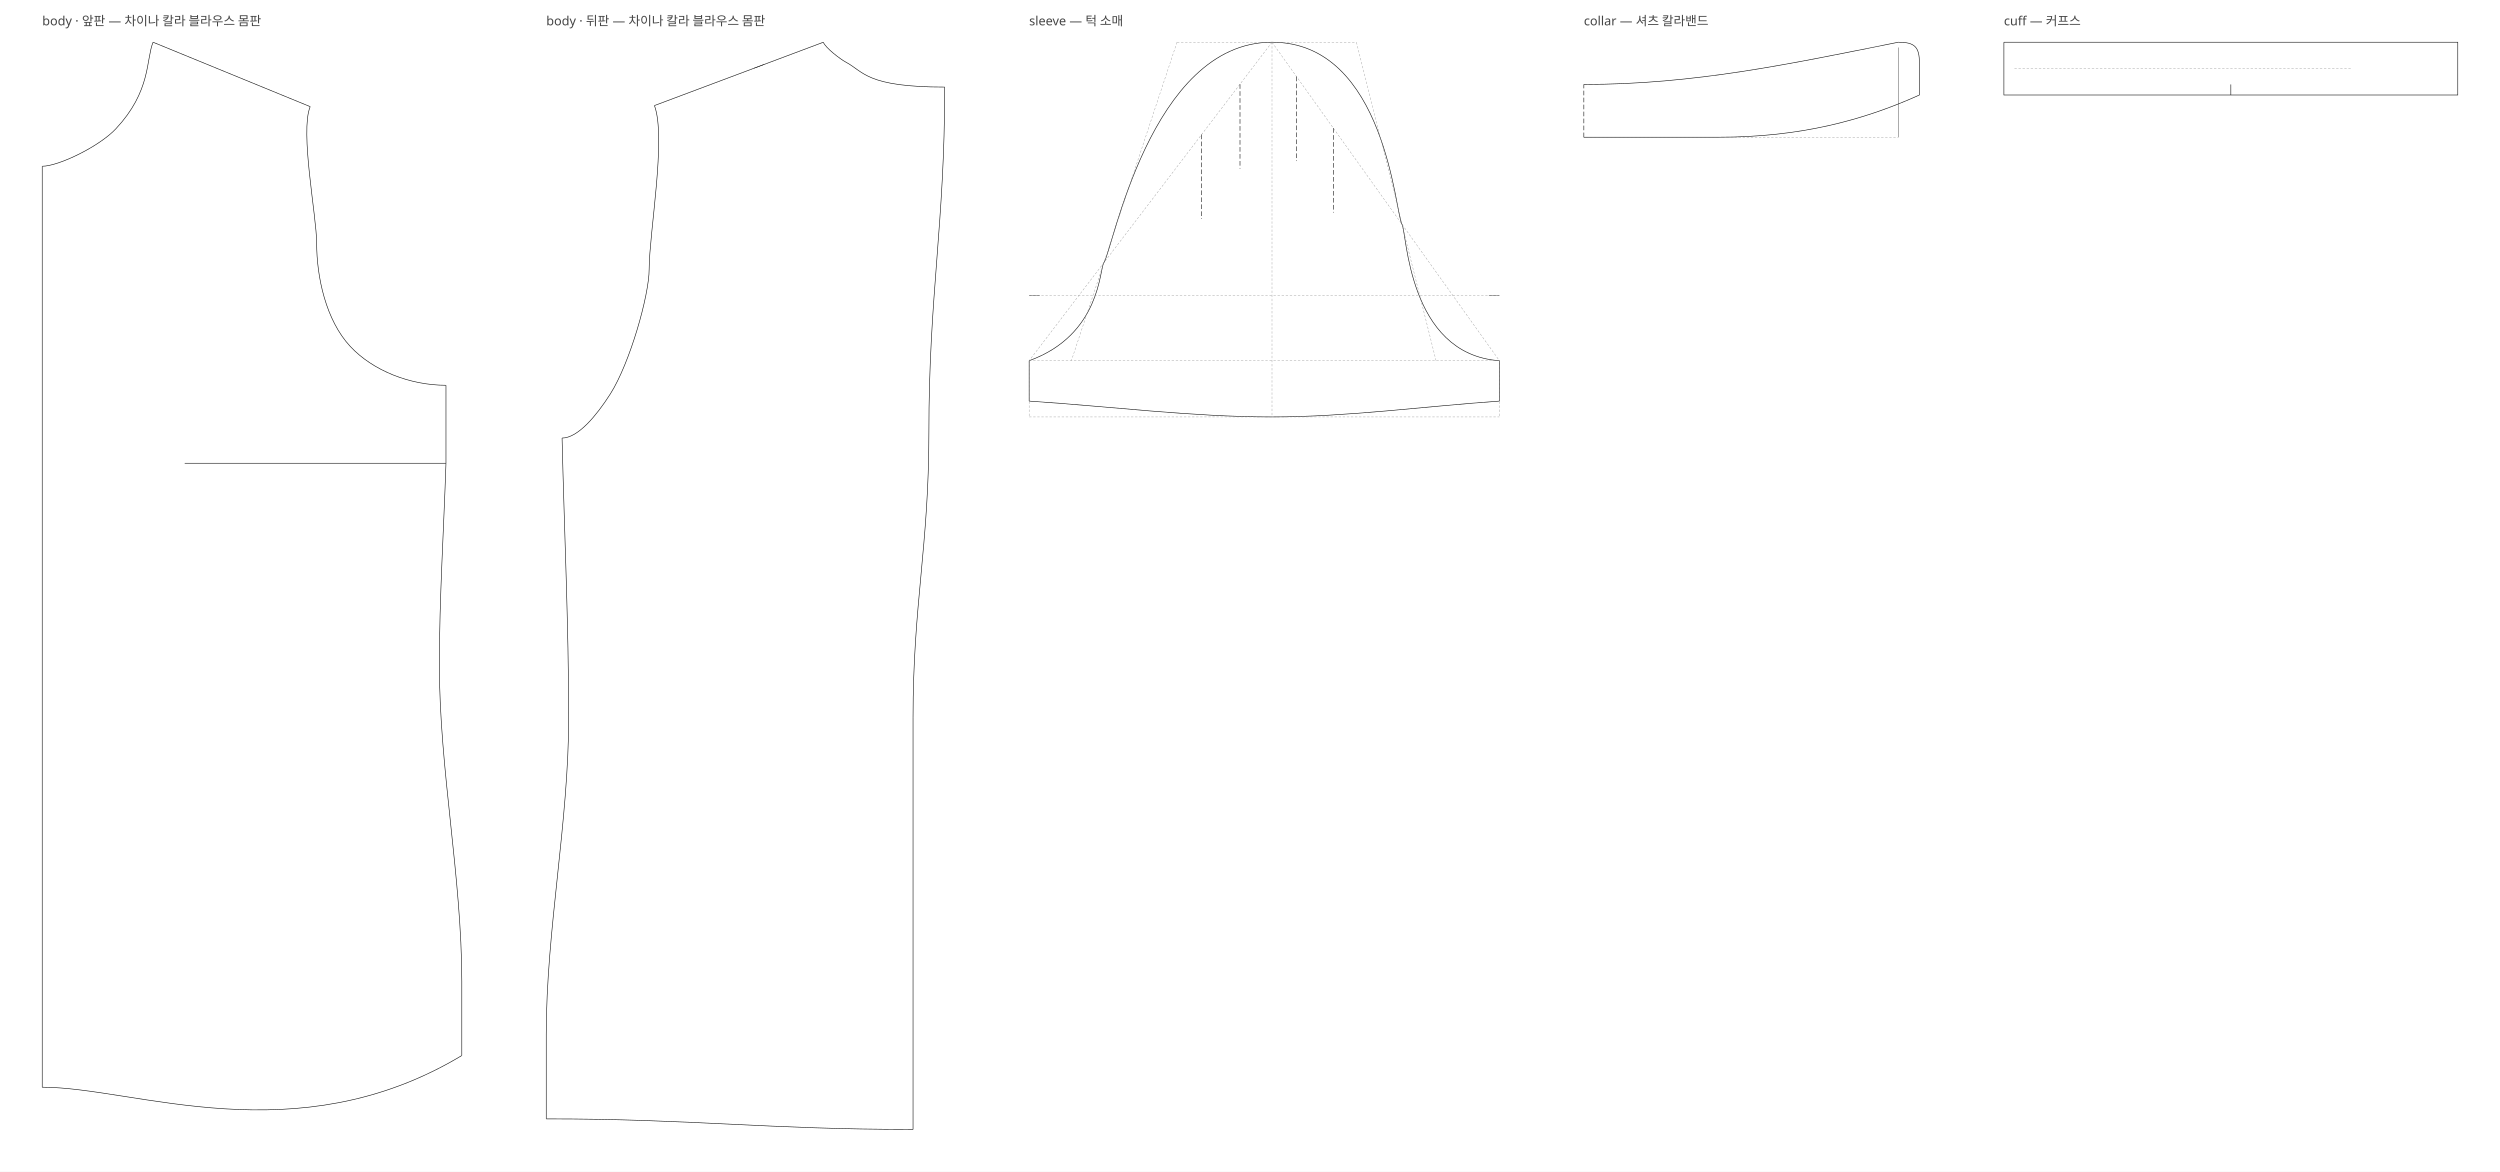
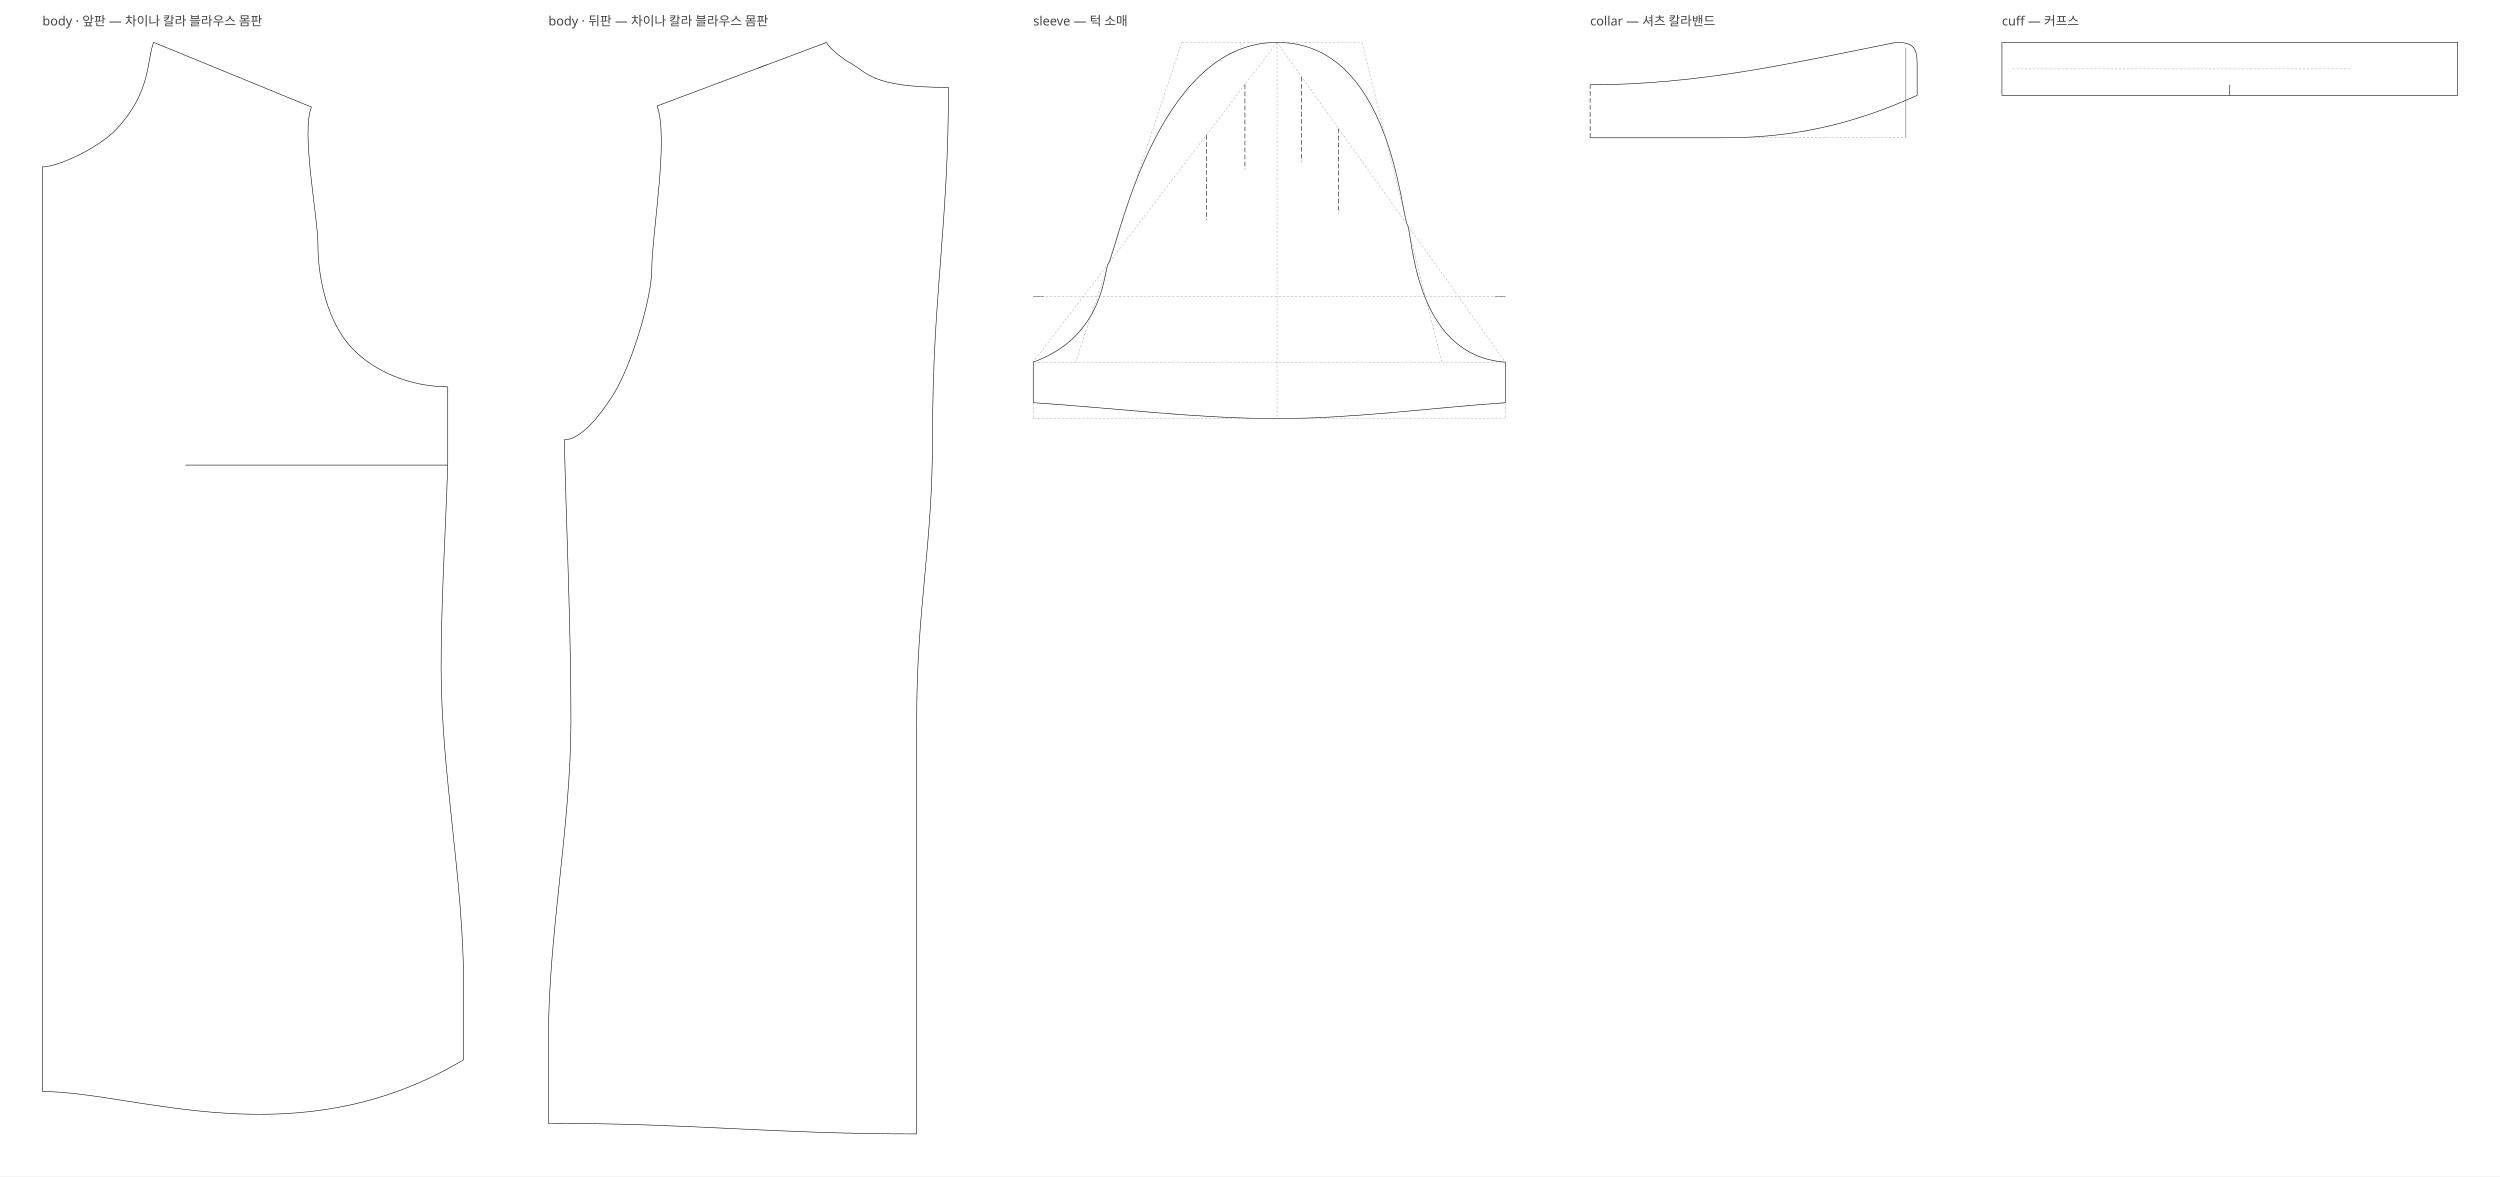
- <svg xmlns="http://www.w3.org/2000/svg" width="1503.962mm" height="704.85mm" viewBox="0 0 1503.962 704.85">
+ <svg xmlns="http://www.w3.org/2000/svg" width="1498.013mm" height="704.85mm" viewBox="0 0 1498.013 704.85">
  <rect width="100%" height="100%" fill="white" />
  <g id="body · 앞판">
    <g id="outline" fill="none" stroke="#111" stroke-width="0.35">
      <path d="M92.075 25.4C87.766 35.909 91 54.788 69.624 77.562C59.781 88.049 35.319 100.012 25.4 100.012" />
      <path d="M92.075 25.4L186.598 64.154" />
      <path d="M186.598 64.154C180.352 79.387 190.5 129.914 190.5 146.377C190.5 166.597 196.033 192.646 210.706 208.394C224.262 222.945 246.536 231.775 268.287 231.775" />
      <path d="M25.4 100.012L25.4 654.05" />
      <path d="M268.287 231.775L268.287 278.685" />
      <path d="M268.287 278.685C266.978 318.735 264.319 359.978 264.319 400.05C264.319 463.073 277.812 527.527 277.812 590.55C277.812 605.218 277.812 620.331 277.812 635" />
      <path d="M25.4 654.05C81.342 654.05 177.749 695.038 277.812 635" />
    </g>
    <g id="dart" fill="none" stroke="#111" stroke-width="0.35">
      <path d="M268.287 278.685L111.125 278.685L268.287 278.685" />
    </g>
    <text x="25.4" y="15.24" font-size="7.62" font-family="sans-serif" fill="#444">body · 앞판 — 차이나 칼라 블라우스 몸판</text>
  </g>
  <g id="body · 뒤판">
    <g id="outline" fill="none" stroke="#111" stroke-width="0.35">
      <path d="M495.3 25.4C496.564 28.77 505.589 35.648 508.77 37.33C519.632 43.071 521.025 52.387 568.325 52.387" />
      <path d="M393.7 63.5C400.961 82.863 390.525 140.26 390.525 161.925C390.525 177.648 378.965 218.407 367.162 236.987C358.727 250.266 347.576 263.525 338.137 263.525" />
      <path d="M568.325 52.387C568.325 135.66 558.8 177.078 558.8 260.35C558.8 329.036 549.275 363.114 549.275 431.8" />
      <path d="M549.275 431.8L549.275 679.45" />
      <path d="M495.3 25.4L393.7 63.5" />
      <path d="M338.137 263.525C339.447 319.056 342.106 376.254 342.106 431.8C342.106 494.823 328.612 559.277 328.612 622.3C328.612 639.064 328.612 656.336 328.612 673.1" />
      <path d="M549.275 679.45C460.973 679.45 416.914 673.1 328.612 673.1" />
    </g>
    <g id="mark" fill="none" stroke="#111" stroke-width="0.21">
      <path d="M459.626 38.778L453.68 41.007" />
    </g>
    <text x="328.612" y="15.24" font-size="7.62" font-family="sans-serif" fill="#444">body · 뒤판 — 차이나 칼라 블라우스 몸판</text>
  </g>
  <g id="sleeve">
    <g id="outline" fill="none" stroke="#111" stroke-width="0.35">
      <path d="M619.125 216.994C662.348 201.36 661.379 161.579 664.076 158.042C669.133 151.41 691.823 25.4 765.216 25.4" />
      <path d="M765.216 25.4C833.824 25.4 839.478 129.408 843.387 134.882C846.318 138.988 846.659 213.119 902.015 216.994" />
      <path d="M619.125 216.994L619.125 241.3" />
      <path d="M902.015 216.994L902.015 241.3" />
      <path d="M619.125 241.3C667.335 244.443 716.904 250.825 765.216 250.825C810.469 250.825 856.872 244.443 902.015 241.3" />
    </g>
    <g id="construction" fill="none" stroke="#888" stroke-width="0.21" stroke-dasharray="1.4,1.05">
      <path d="M765.216 25.4L765.216 250.825" />
      <path d="M619.125 216.994L902.015 216.994" />
      <path d="M619.125 177.8L902.015 177.8" />
      <path d="M708.066 25.4L816.016 25.4" />
      <path d="M765.216 25.4L619.125 216.994" />
      <path d="M765.216 25.4L902.015 216.994" />
      <path d="M708.066 25.4L644.525 216.994" />
      <path d="M816.016 25.4L863.915 216.994" />
      <path d="M619.125 216.994L619.125 250.825" />
      <path d="M902.015 216.994L902.015 250.825" />
      <path d="M619.125 250.825L902.015 250.825" />
    </g>
    <g id="mark" fill="none" stroke="#111" stroke-width="0.21">
      <path d="M619.125 177.8L625.475 177.8" />
      <path d="M902.015 177.8L895.665 177.8" />
    </g>
    <g id="fold" fill="none" stroke="#111" stroke-width="0.35" stroke-dasharray="2.8,1.4">
      <path d="M779.976 46.072L779.976 96.872" />
      <path d="M802.115 77.079L802.115 127.879" />
      <path d="M745.965 50.648L745.965 101.448" />
      <path d="M722.863 80.945L722.863 131.745" />
    </g>
    <text x="619.125" y="15.24" font-size="7.62" font-family="sans-serif" fill="#444">sleeve — 턱 소매</text>
  </g>
  <g id="collar">
    <g id="outline" fill="none" stroke="#111" stroke-width="0.35">
-       <path d="M952.815 82.55C979.553 82.55 1007.1 82.55 1033.838 82.55C1083.243 82.55 1120.921 72.356 1154.712 57.15" />
-       <path d="M1154.712 57.15C1154.712 50.864 1154.712 44.386 1154.712 38.1C1154.712 28.222 1151.89 25.4 1142.012 25.4" />
-       <path d="M1142.012 25.4C1076.496 38.503 1019.628 50.8 952.815 50.8" />
+       <path d="M952.815 82.55C979.553 82.55 1007.1 82.55 1033.838 82.55C1080.917 82.55 1116.564 71.64 1148.763 57.15" />
+       <path d="M1148.763 57.15C1148.763 50.864 1148.763 44.386 1148.763 38.1C1148.763 28.222 1145.942 25.4 1136.063 25.4" />
+       <path d="M1136.063 25.4C1072.571 38.099 1017.565 50.8 952.815 50.8" />
    </g>
    <g id="construction" fill="none" stroke="#888" stroke-width="0.21" stroke-dasharray="1.4,1.05">
      <path d="M952.815 82.55L1142.012 82.55" />
    </g>
    <g id="mark" fill="none" stroke="#111" stroke-width="0.21">
      <path d="M1142.012 82.55L1142.012 28.575" />
    </g>
    <g id="fold" fill="none" stroke="#111" stroke-width="0.35" stroke-dasharray="2.8,1.4">
      <path d="M952.815 82.55L952.815 50.8" />
    </g>
    <text x="952.815" y="15.24" font-size="7.62" font-family="sans-serif" fill="#444">collar — 셔츠 칼라밴드</text>
  </g>
  <g id="cuff">
    <g id="outline" fill="none" stroke="#111" stroke-width="0.35">
-       <path d="M1205.512 25.4L1478.562 25.4L1478.562 57.15L1205.512 57.15L1205.512 25.4" />
+       <path d="M1199.563 25.4L1472.613 25.4L1472.613 57.15L1199.563 57.15L1199.563 25.4" />
    </g>
    <g id="construction" fill="none" stroke="#888" stroke-width="0.21" stroke-dasharray="1.4,1.05">
-       <path d="M1211.862 41.275L1415.062 41.275" />
+       <path d="M1205.913 41.275L1409.113 41.275" />
    </g>
    <g id="notch" fill="none" stroke="#111" stroke-width="0.35">
-       <path d="M1342.037 57.15L1342.037 50.8" />
+       <path d="M1336.088 57.15L1336.088 50.8" />
    </g>
-     <text x="1205.512" y="15.24" font-size="7.62" font-family="sans-serif" fill="#444">cuff — 커프스</text>
+     <text x="1199.563" y="15.24" font-size="7.62" font-family="sans-serif" fill="#444">cuff — 커프스</text>
  </g>
</svg>
